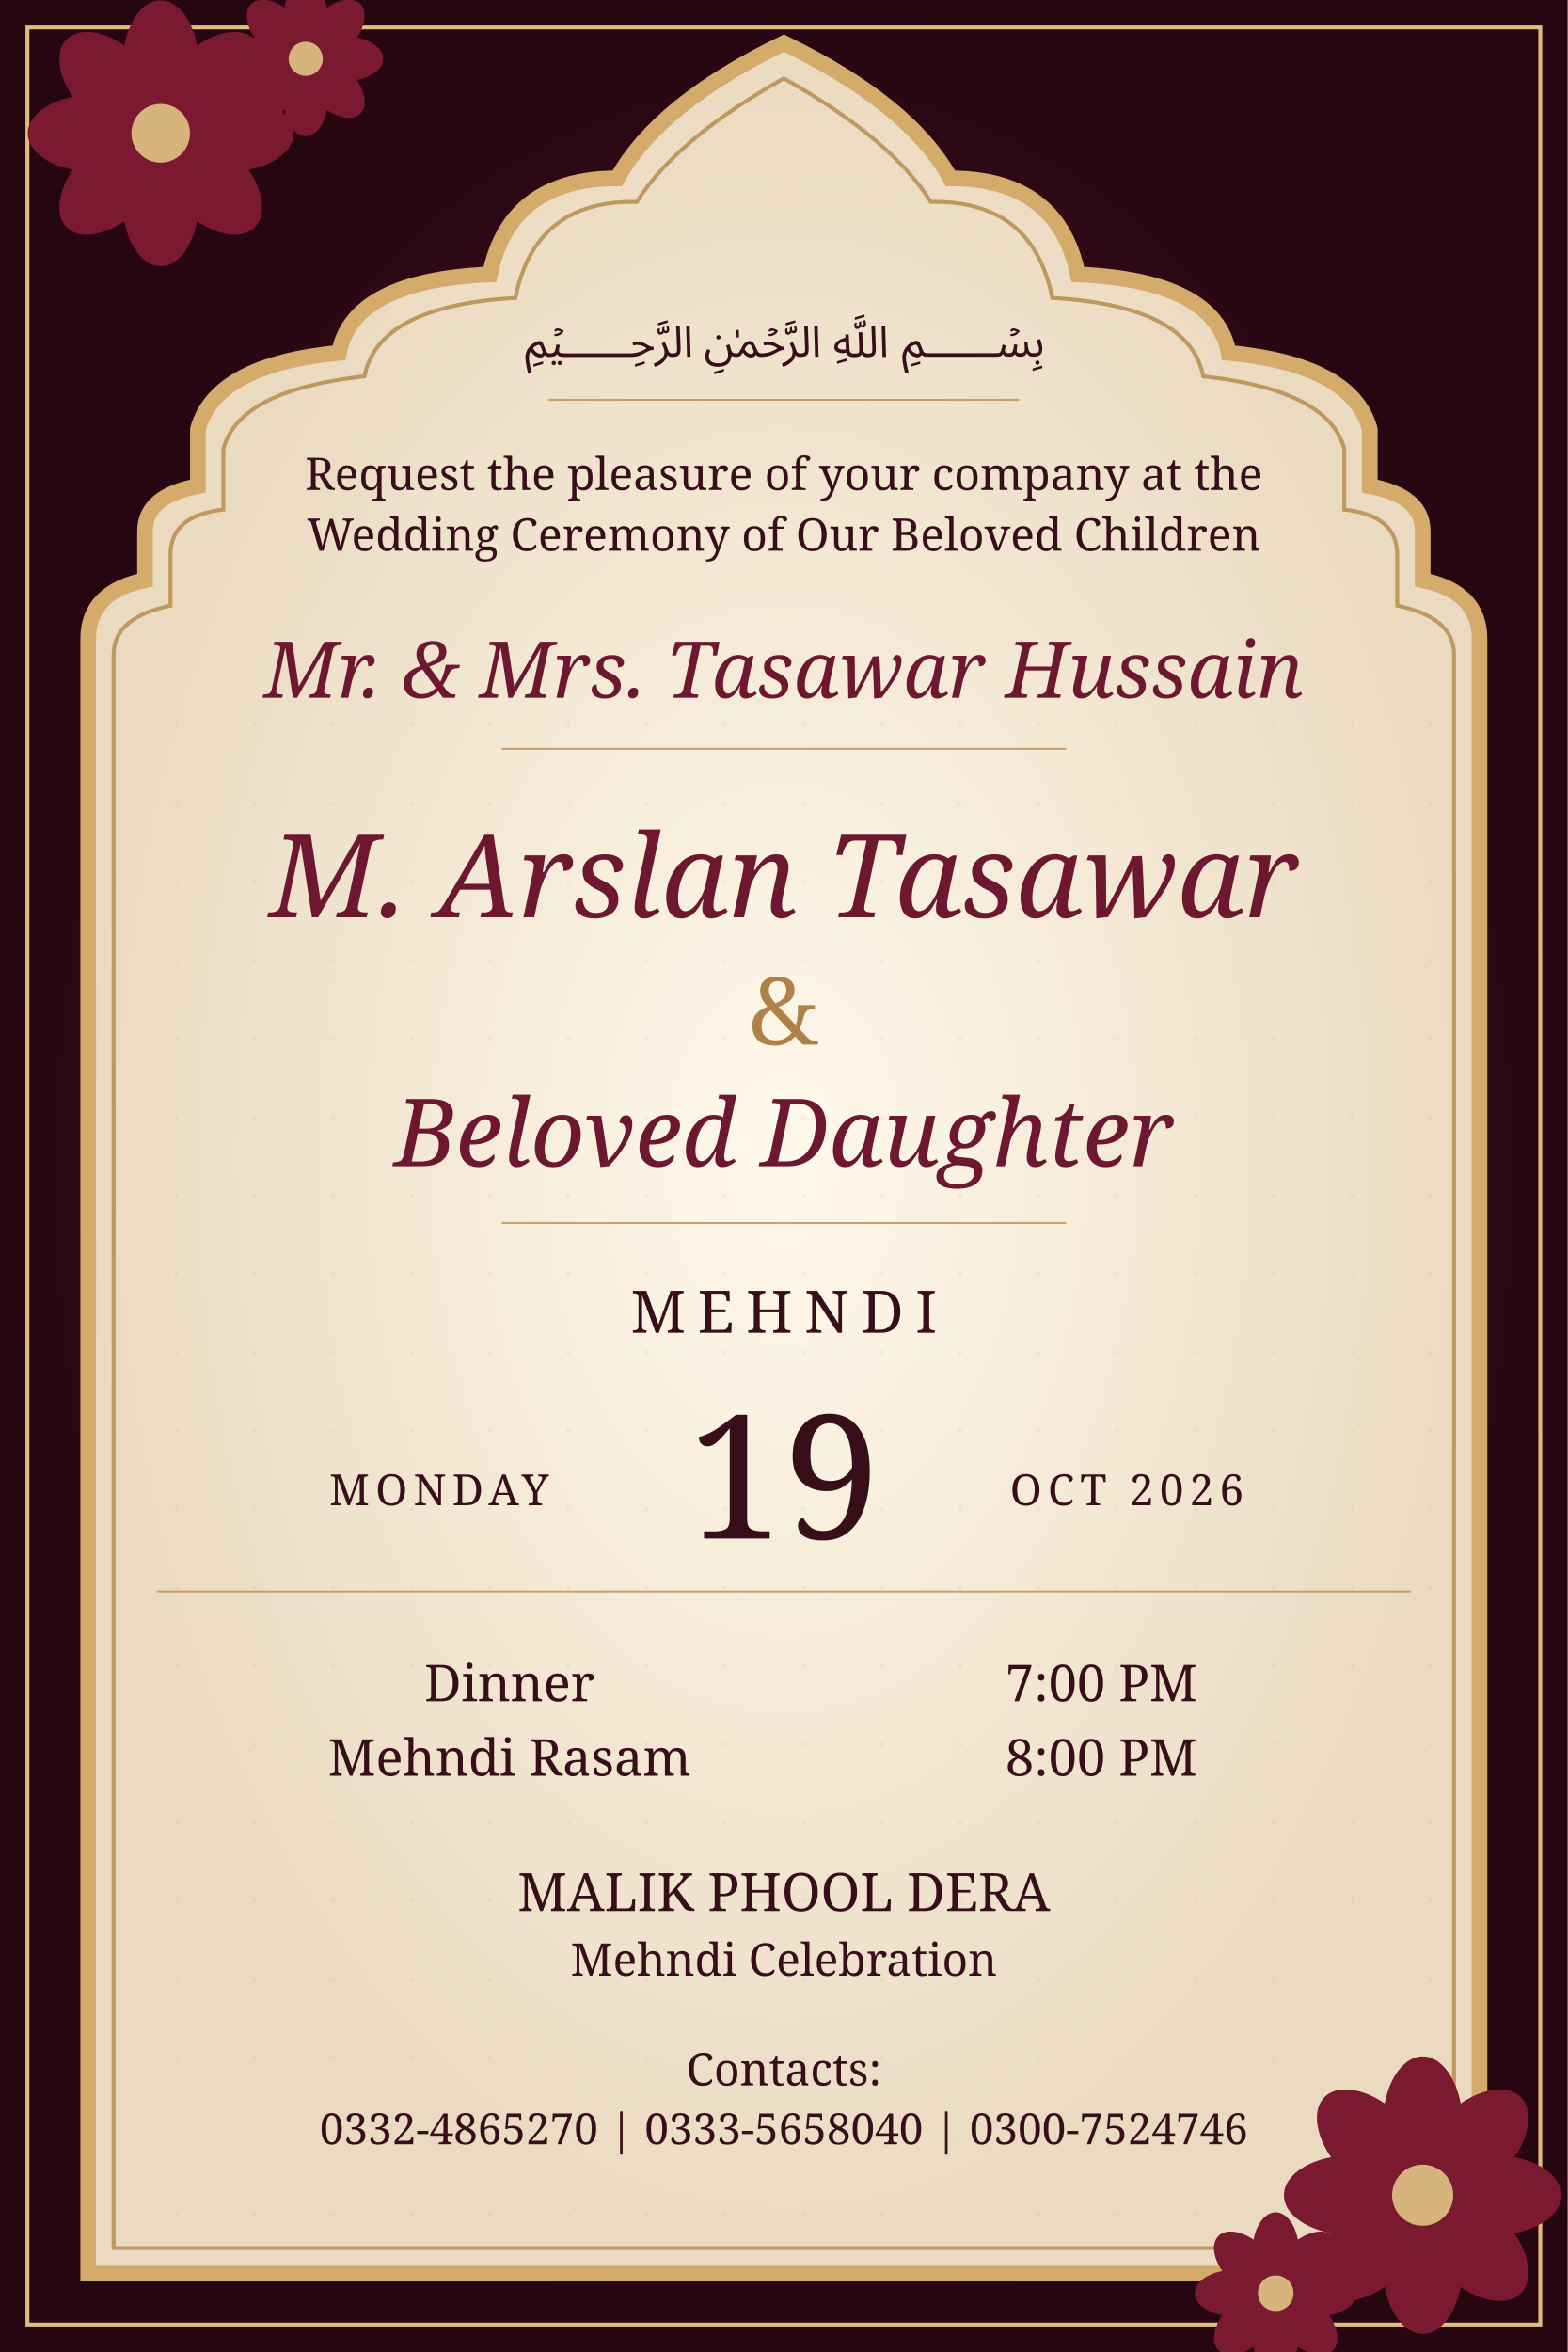
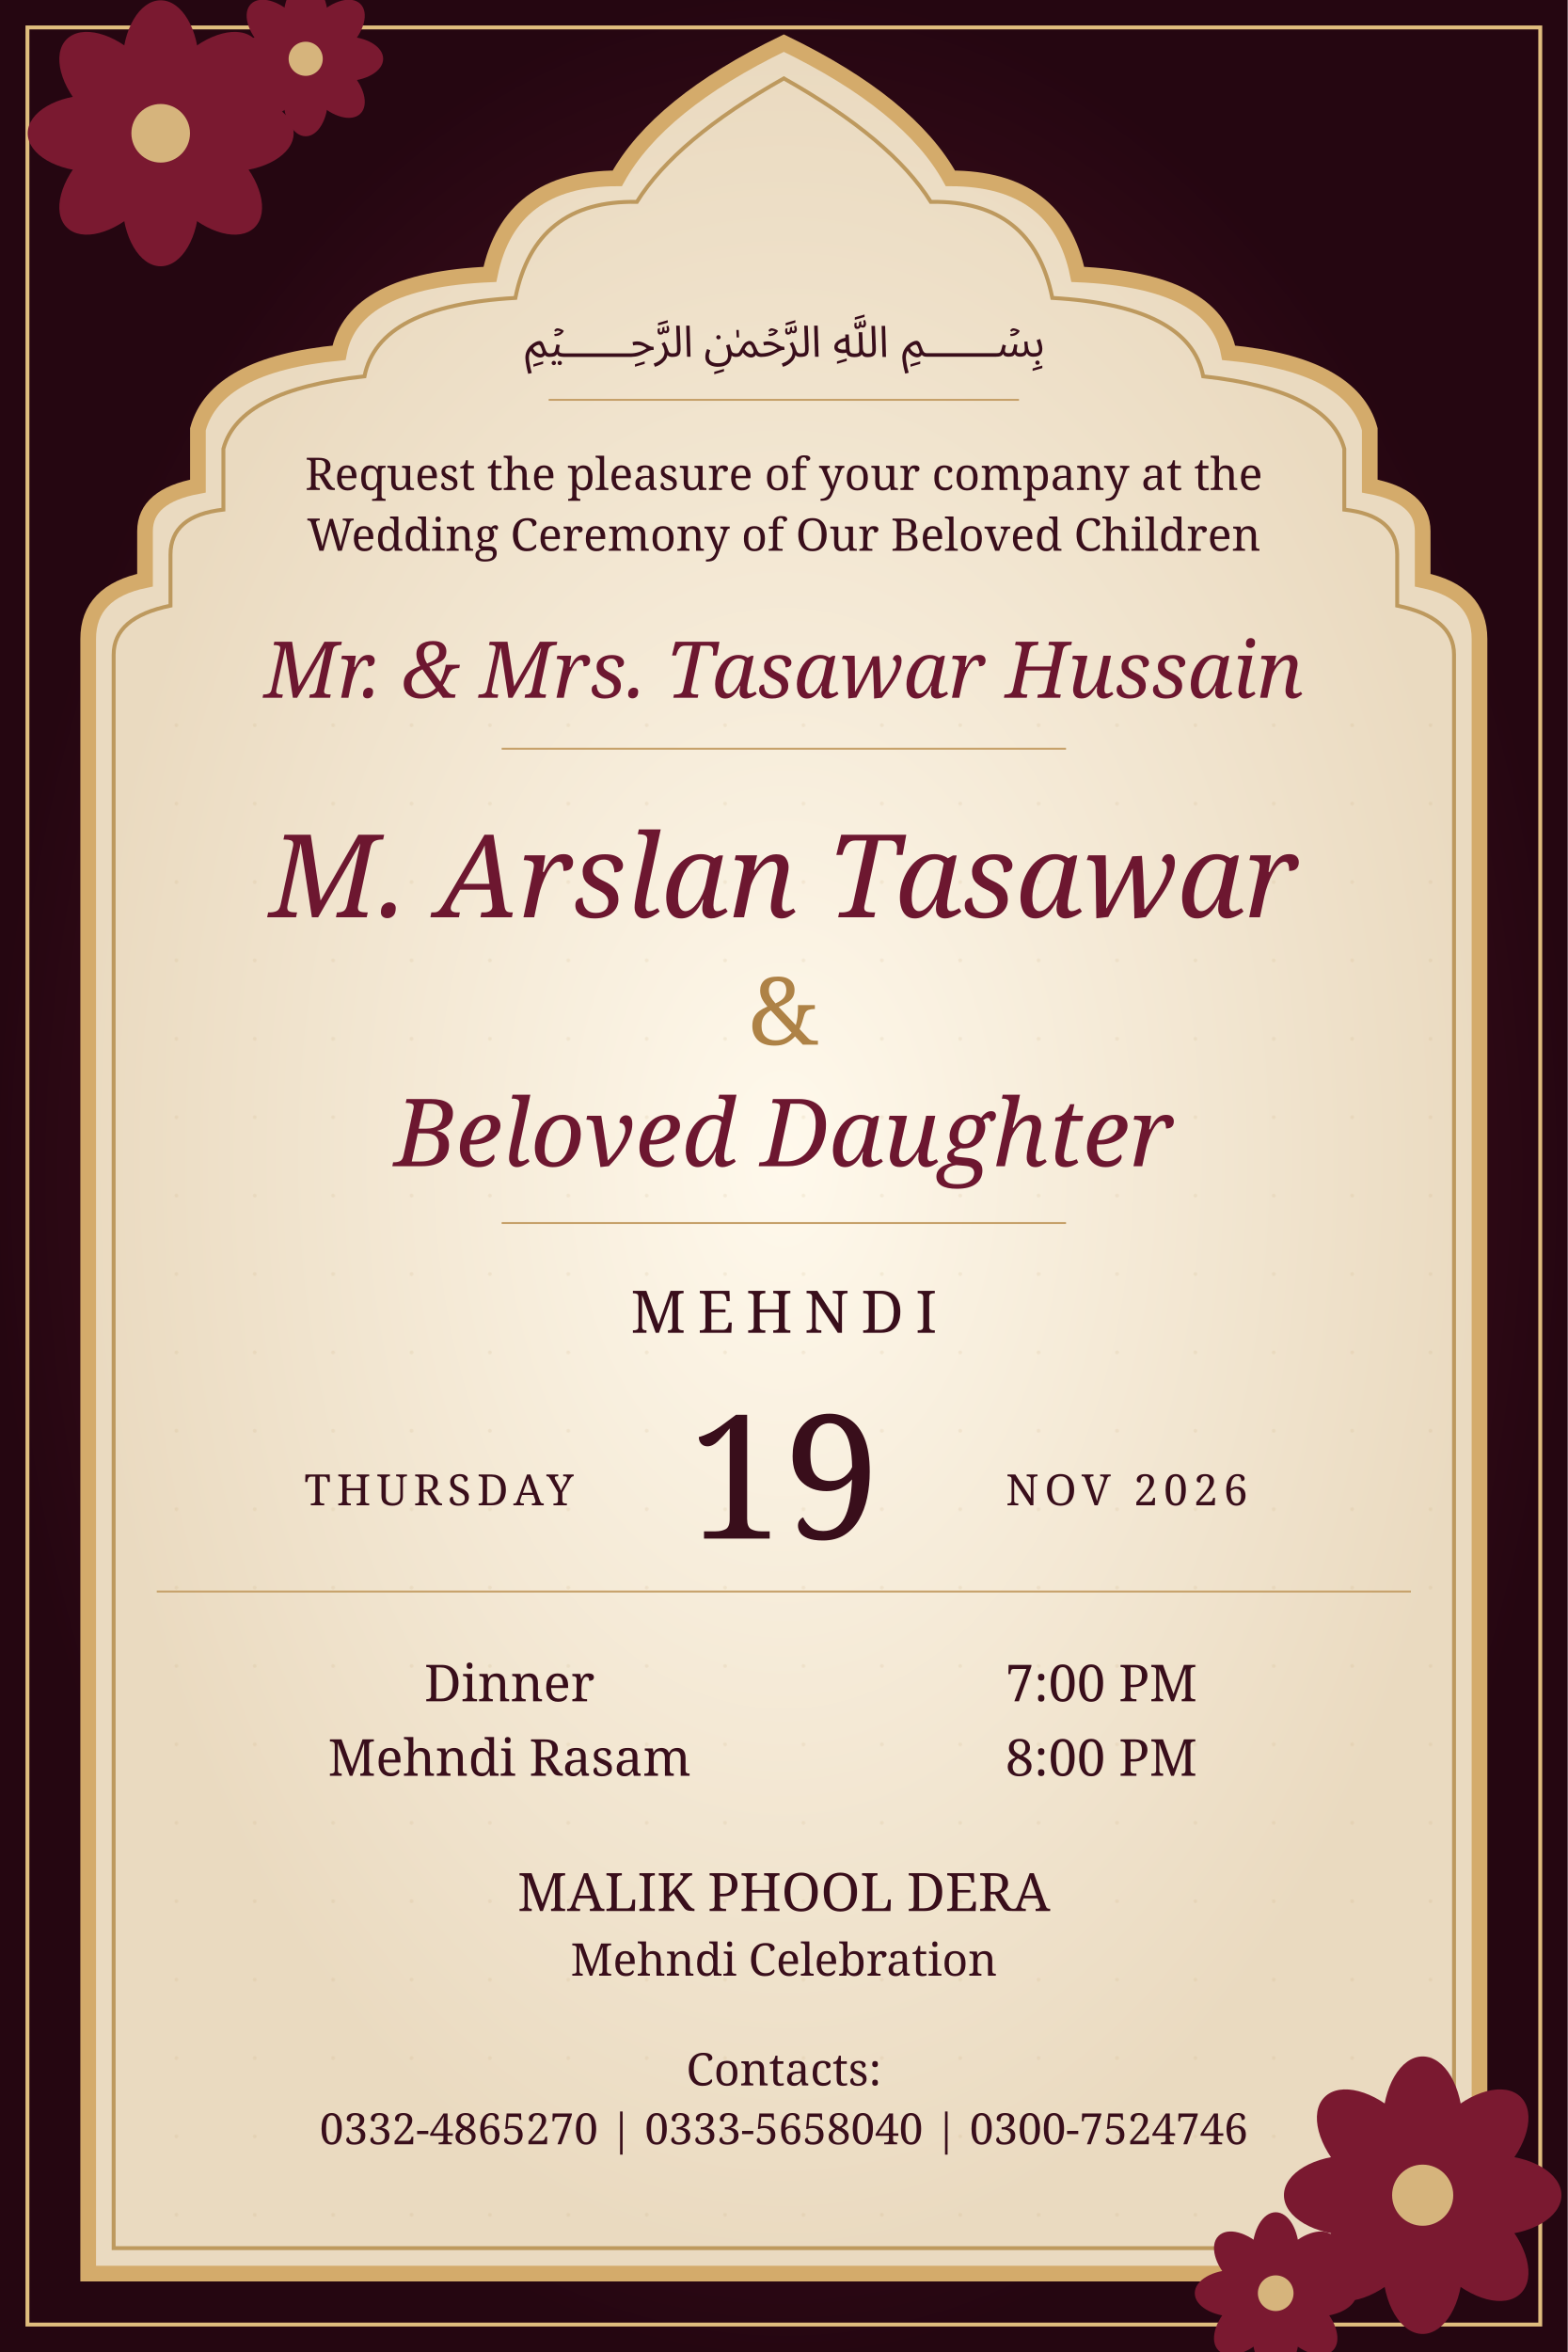
<svg xmlns="http://www.w3.org/2000/svg" viewBox="0 0 800 1200" role="img" aria-label="Burgundy and gold wedding invitation">
  <defs>
    <radialGradient id="wine">
      <stop stop-color="#691d30" />
      <stop offset="1" stop-color="#250611" />
    </radialGradient>
    <radialGradient id="paper">
      <stop stop-color="#fff9ec" />
      <stop offset="1" stop-color="#eadac0" />
    </radialGradient>
    <pattern id="texture" width="40" height="40" patternUnits="userSpaceOnUse">
      <circle cx="10" cy="10" r="1" fill="#bb975d" opacity=".2" />
    </pattern>
    <g id="flower">
      <circle r="28" fill="#f7e5c7" />
      <g fill="#7a1930">
        <ellipse cy="-30" rx="17" ry="29" />
        <ellipse cy="30" rx="17" ry="29" />
        <ellipse cx="-30" rx="29" ry="17" />
        <ellipse cx="30" rx="29" ry="17" />
        <ellipse transform="rotate(45)" cy="-30" rx="17" ry="29" />
        <ellipse transform="rotate(-45)" cy="-30" rx="17" ry="29" />
        <ellipse transform="rotate(45)" cy="30" rx="17" ry="29" />
        <ellipse transform="rotate(-45)" cy="30" rx="17" ry="29" />
      </g>
      <circle r="13" fill="#d6b47c" />
    </g>
  </defs>
  <rect width="800" height="1200" fill="url(#wine)" />
  <rect x="14" y="14" width="772" height="1172" fill="none" stroke="#e0bd7e" stroke-width="2" />
  <path d="M45 1160V326Q45 302 74 296L74 271Q74 253 101 248L101 219Q110 186 173 180Q180 143 250 140Q260 91 315 91Q336 53 400 22Q464 53 485 91Q540 91 550 140Q620 143 627 180Q690 186 699 219L699 248Q726 253 726 271L726 296Q755 302 755 326V1160Z" fill="url(#paper)" stroke="#d4ab6b" stroke-width="8" />
  <path d="M58 1147V334Q58 315 87 309L87 283Q87 263 114 260L114 229Q122 199 186 192Q193 156 263 152Q273 102 325 103Q345 71 400 40Q455 71 475 103Q527 102 537 152Q607 156 614 192Q678 199 686 229L686 260Q713 263 713 283L713 309Q742 315 742 334V1147Z" fill="none" stroke="#bd995e" stroke-width="2" />
  <path d="M65 350H735V1140H65Z" fill="url(#texture)" opacity=".55" />
  <g font-family="Georgia,serif" text-anchor="middle" fill="#390e1b">
    <text x="400" y="182" font-size="37">﷽</text>
    <path d="M280 204H520" stroke="#c6a16a" />
    <text x="400" y="250" font-size="23">Request the pleasure of your company at the</text>
    <text x="400" y="281" font-size="23">Wedding Ceremony of Our Beloved Children</text>
    <text x="400" y="356" font-size="40" font-style="italic" fill="#6d1730">Mr. &amp; Mrs. Tasawar Hussain</text>
    <path d="M256 382H544" stroke="#c6a16a" />
    <text x="400" y="468" font-size="59" font-style="italic" fill="#6d1730">M. Arslan Tasawar</text>
    <text x="400" y="533" font-size="48" fill="#ae8246">&amp;</text>
    <text x="400" y="595" font-size="48" font-style="italic" fill="#6d1730">Beloved Daughter</text>
    <path d="M256 624H544" stroke="#c6a16a" />
    <text x="400" y="680" font-size="30" letter-spacing="6">MEHNDI</text>
-     <text x="224" y="768" font-size="22" letter-spacing="3">MONDAY</text>
+     <text x="224" y="768" font-size="22" letter-spacing="3">THURSDAY</text>
    <text x="400" y="785" font-size="88">19</text>
-     <text x="575" y="768" font-size="22" letter-spacing="3">OCT 2026</text>
+     <text x="575" y="768" font-size="22" letter-spacing="3">NOV 2026</text>
    <path d="M80 812H720" stroke="#c6a16a" />
    <text x="260" y="868" font-size="26">Dinner</text>
    <text x="562" y="868" font-size="26">7:00 PM</text>
    <text x="260" y="906" font-size="26">Mehndi Rasam</text>
    <text x="562" y="906" font-size="26">8:00 PM</text>
    <text x="400" y="975" font-size="27">MALIK PHOOL DERA</text>
    <text x="400" y="1008" font-size="23">Mehndi Celebration</text>
    <text x="400" y="1064" font-size="23">Contacts:</text>
    <text x="400" y="1094" font-size="22">0332-4865270 | 0333-5658040 | 0300-7524746</text>
  </g>
  <g>
    <use href="#flower" transform="translate(82 68) scale(1.15)" />
    <use href="#flower" transform="translate(156 30) scale(.67)" />
    <use href="#flower" transform="translate(726 1120) scale(1.2)" />
    <use href="#flower" transform="translate(651 1170) scale(.7)" />
  </g>
</svg>
